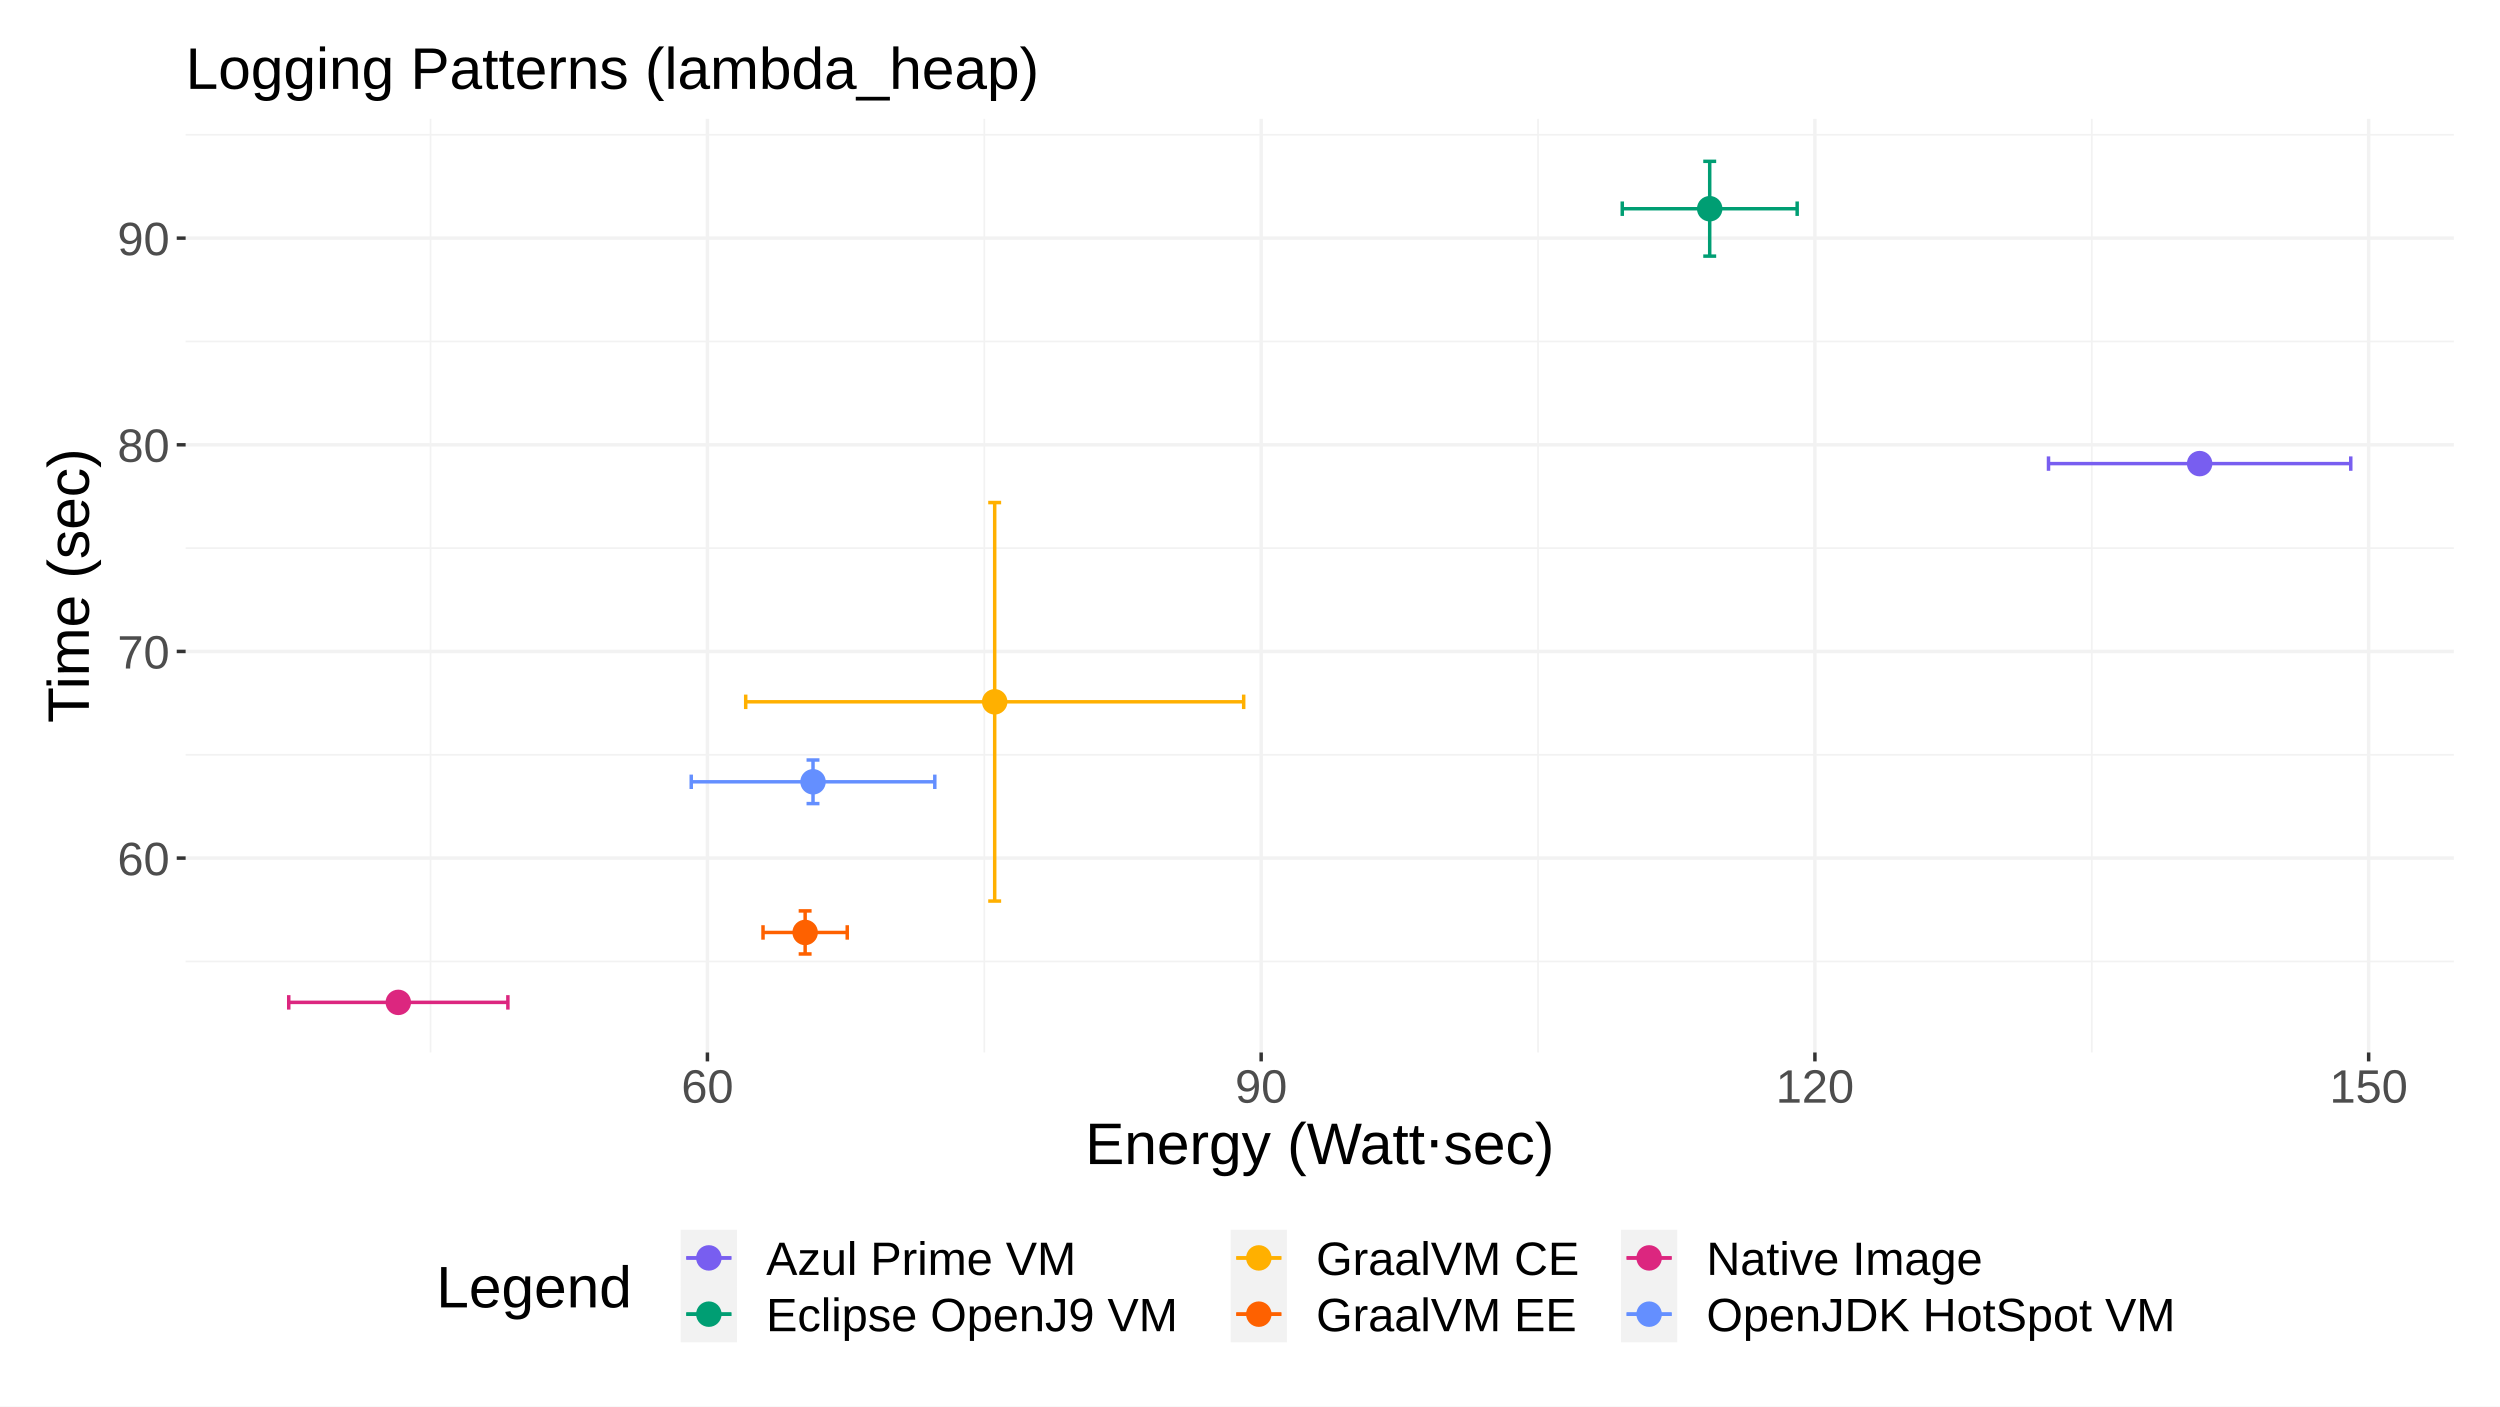
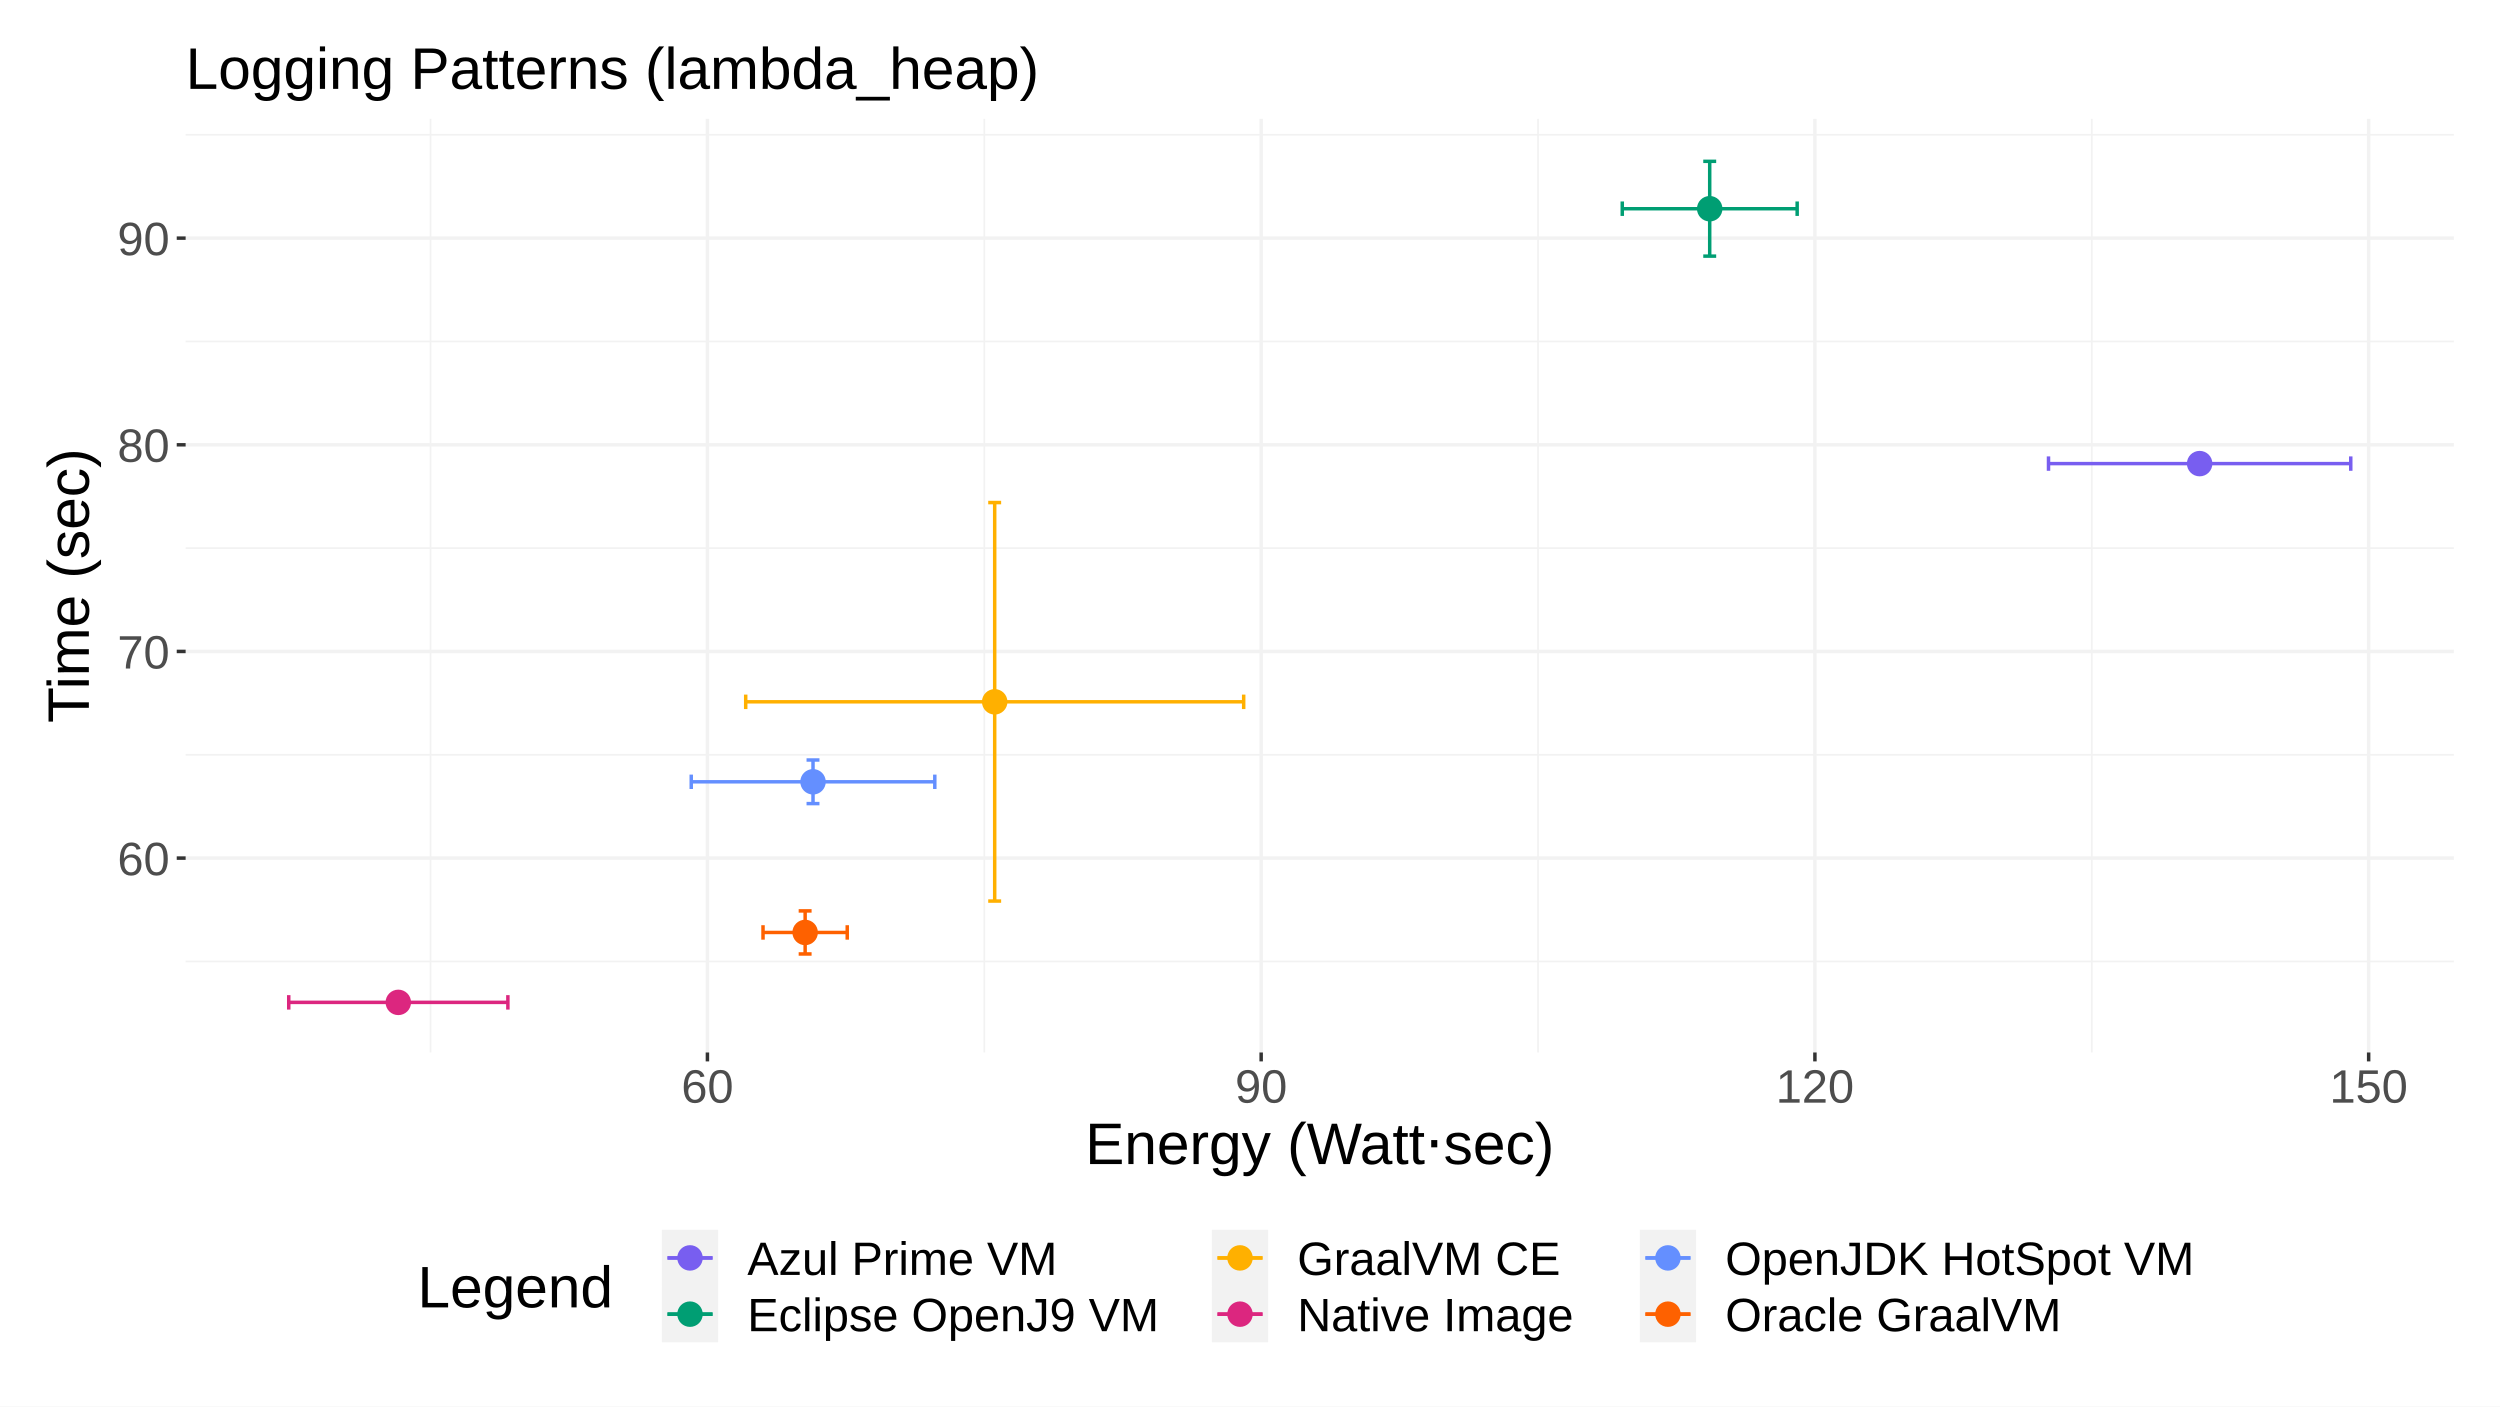
<svg xmlns="http://www.w3.org/2000/svg" class="svglite" width="768.00pt" height="432.00pt" viewBox="0 0 768.00 432.00">
  <defs>
    <style type="text/css">
    .svglite line, .svglite polyline, .svglite polygon, .svglite path, .svglite rect, .svglite circle {
      fill: none;
      stroke: #000000;
      stroke-linecap: round;
      stroke-linejoin: round;
      stroke-miterlimit: 10.00;
    }
    .svglite text {
      white-space: pre;
    }
  </style>
  </defs>
  <rect width="100%" height="100%" style="stroke: none; fill: #FFFFFF;" />
  <defs>
    <clipPath id="cpMC4wMHw3NjguMDB8MC4wMHw0MzIuMDA=">
      <rect x="0.00" y="0.00" width="768.00" height="432.00" />
    </clipPath>
  </defs>
  <g clip-path="url(#cpMC4wMHw3NjguMDB8MC4wMHw0MzIuMDA=)">
    <rect x="0.00" y="0.00" width="768.00" height="432.00" style="stroke-width: 1.07; stroke: #FFFFFF; fill: #FFFFFF;" />
  </g>
  <defs>
    <clipPath id="cpNTcuMDN8NzUzLjgzfDM2LjUyfDMyMy4zMg==">
      <rect x="57.03" y="36.52" width="696.80" height="286.80" />
    </clipPath>
  </defs>
  <g clip-path="url(#cpNTcuMDN8NzUzLjgzfDM2LjUyfDMyMy4zMg==)">
    <rect x="57.03" y="36.52" width="696.80" height="286.80" style="stroke-width: 1.07; stroke: none;" />
    <polyline points="57.03,295.36 753.83,295.36 " style="stroke-width: 0.53; stroke: #F2F2F2; stroke-linecap: butt;" />
    <polyline points="57.03,231.87 753.83,231.87 " style="stroke-width: 0.53; stroke: #F2F2F2; stroke-linecap: butt;" />
    <polyline points="57.03,168.38 753.83,168.38 " style="stroke-width: 0.53; stroke: #F2F2F2; stroke-linecap: butt;" />
    <polyline points="57.03,104.89 753.83,104.89 " style="stroke-width: 0.53; stroke: #F2F2F2; stroke-linecap: butt;" />
    <polyline points="57.03,41.40 753.83,41.40 " style="stroke-width: 0.53; stroke: #F2F2F2; stroke-linecap: butt;" />
    <polyline points="132.26,323.32 132.26,36.52 " style="stroke-width: 0.53; stroke: #F2F2F2; stroke-linecap: butt;" />
    <polyline points="302.38,323.32 302.38,36.52 " style="stroke-width: 0.53; stroke: #F2F2F2; stroke-linecap: butt;" />
    <polyline points="472.49,323.32 472.49,36.52 " style="stroke-width: 0.53; stroke: #F2F2F2; stroke-linecap: butt;" />
    <polyline points="642.60,323.32 642.60,36.52 " style="stroke-width: 0.53; stroke: #F2F2F2; stroke-linecap: butt;" />
    <polyline points="57.03,263.61 753.83,263.61 " style="stroke-width: 1.07; stroke: #F2F2F2; stroke-linecap: butt;" />
    <polyline points="57.03,200.12 753.83,200.12 " style="stroke-width: 1.07; stroke: #F2F2F2; stroke-linecap: butt;" />
    <polyline points="57.03,136.64 753.83,136.64 " style="stroke-width: 1.07; stroke: #F2F2F2; stroke-linecap: butt;" />
    <polyline points="57.03,73.15 753.83,73.15 " style="stroke-width: 1.07; stroke: #F2F2F2; stroke-linecap: butt;" />
    <polyline points="217.32,323.32 217.32,36.52 " style="stroke-width: 1.07; stroke: #F2F2F2; stroke-linecap: butt;" />
    <polyline points="387.43,323.32 387.43,36.52 " style="stroke-width: 1.07; stroke: #F2F2F2; stroke-linecap: butt;" />
    <polyline points="557.54,323.32 557.54,36.52 " style="stroke-width: 1.07; stroke: #F2F2F2; stroke-linecap: butt;" />
    <polyline points="727.65,323.32 727.65,36.52 " style="stroke-width: 1.07; stroke: #F2F2F2; stroke-linecap: butt;" />
    <circle cx="675.73" cy="142.42" r="3.56" style="stroke-width: 0.71; stroke: #785EF0; fill: #785EF0;" />
    <circle cx="525.22" cy="64.12" r="3.56" style="stroke-width: 0.71; stroke: #009E73; fill: #009E73;" />
    <circle cx="305.57" cy="215.60" r="3.56" style="stroke-width: 0.71; stroke: #FFB000; fill: #FFB000;" />
    <circle cx="247.34" cy="286.45" r="3.56" style="stroke-width: 0.71; stroke: #FE6100; fill: #FE6100;" />
    <circle cx="122.36" cy="307.93" r="3.56" style="stroke-width: 0.71; stroke: #DC267F; fill: #DC267F;" />
    <circle cx="249.76" cy="240.17" r="3.56" style="stroke-width: 0.71; stroke: #648FFF; fill: #648FFF;" />
    <polyline points="722.15,144.64 722.15,140.20 " style="stroke-width: 1.07; stroke: #785EF0; stroke-linecap: butt;" />
    <polyline points="722.15,142.42 629.30,142.42 " style="stroke-width: 1.07; stroke: #785EF0; stroke-linecap: butt;" />
    <polyline points="629.30,144.64 629.30,140.20 " style="stroke-width: 1.07; stroke: #785EF0; stroke-linecap: butt;" />
    <polyline points="552.09,66.34 552.09,61.89 " style="stroke-width: 1.07; stroke: #009E73; stroke-linecap: butt;" />
    <polyline points="552.09,64.12 498.36,64.12 " style="stroke-width: 1.07; stroke: #009E73; stroke-linecap: butt;" />
    <polyline points="498.36,66.34 498.36,61.89 " style="stroke-width: 1.07; stroke: #009E73; stroke-linecap: butt;" />
    <polyline points="382.06,217.82 382.06,213.38 " style="stroke-width: 1.07; stroke: #FFB000; stroke-linecap: butt;" />
    <polyline points="382.06,215.60 229.08,215.60 " style="stroke-width: 1.07; stroke: #FFB000; stroke-linecap: butt;" />
    <polyline points="229.08,217.82 229.08,213.38 " style="stroke-width: 1.07; stroke: #FFB000; stroke-linecap: butt;" />
    <polyline points="260.27,288.67 260.27,284.22 " style="stroke-width: 1.07; stroke: #FE6100; stroke-linecap: butt;" />
    <polyline points="260.27,286.45 234.40,286.45 " style="stroke-width: 1.07; stroke: #FE6100; stroke-linecap: butt;" />
    <polyline points="234.40,288.67 234.40,284.22 " style="stroke-width: 1.07; stroke: #FE6100; stroke-linecap: butt;" />
    <polyline points="156.02,310.15 156.02,305.71 " style="stroke-width: 1.07; stroke: #DC267F; stroke-linecap: butt;" />
    <polyline points="156.02,307.93 88.70,307.93 " style="stroke-width: 1.07; stroke: #DC267F; stroke-linecap: butt;" />
    <polyline points="88.70,310.15 88.70,305.71 " style="stroke-width: 1.07; stroke: #DC267F; stroke-linecap: butt;" />
    <polyline points="287.17,242.39 287.17,237.95 " style="stroke-width: 1.07; stroke: #648FFF; stroke-linecap: butt;" />
    <polyline points="287.17,240.17 212.35,240.17 " style="stroke-width: 1.07; stroke: #648FFF; stroke-linecap: butt;" />
    <polyline points="212.35,242.39 212.35,237.95 " style="stroke-width: 1.07; stroke: #648FFF; stroke-linecap: butt;" />
    <polyline points="673.74,140.91 677.71,140.91 " style="stroke-width: 1.07; stroke: #785EF0; stroke-linecap: butt;" />
    <polyline points="675.73,140.91 675.73,143.92 " style="stroke-width: 1.07; stroke: #785EF0; stroke-linecap: butt;" />
    <polyline points="673.74,143.92 677.71,143.92 " style="stroke-width: 1.07; stroke: #785EF0; stroke-linecap: butt;" />
    <polyline points="523.24,49.56 527.21,49.56 " style="stroke-width: 1.07; stroke: #009E73; stroke-linecap: butt;" />
    <polyline points="525.22,49.56 525.22,78.68 " style="stroke-width: 1.07; stroke: #009E73; stroke-linecap: butt;" />
    <polyline points="523.24,78.68 527.21,78.68 " style="stroke-width: 1.07; stroke: #009E73; stroke-linecap: butt;" />
    <polyline points="303.58,154.39 307.55,154.39 " style="stroke-width: 1.07; stroke: #FFB000; stroke-linecap: butt;" />
    <polyline points="305.57,154.39 305.57,276.80 " style="stroke-width: 1.07; stroke: #FFB000; stroke-linecap: butt;" />
    <polyline points="303.58,276.80 307.55,276.80 " style="stroke-width: 1.07; stroke: #FFB000; stroke-linecap: butt;" />
    <polyline points="245.35,279.83 249.32,279.83 " style="stroke-width: 1.07; stroke: #FE6100; stroke-linecap: butt;" />
    <polyline points="247.34,279.83 247.34,293.06 " style="stroke-width: 1.07; stroke: #FE6100; stroke-linecap: butt;" />
    <polyline points="245.35,293.06 249.32,293.06 " style="stroke-width: 1.07; stroke: #FE6100; stroke-linecap: butt;" />
    <polyline points="120.38,305.58 124.35,305.58 " style="stroke-width: 1.07; stroke: #DC267F; stroke-linecap: butt;" />
    <polyline points="122.36,305.58 122.36,310.29 " style="stroke-width: 1.07; stroke: #DC267F; stroke-linecap: butt;" />
    <polyline points="120.38,310.29 124.35,310.29 " style="stroke-width: 1.07; stroke: #DC267F; stroke-linecap: butt;" />
    <polyline points="247.77,233.47 251.74,233.47 " style="stroke-width: 1.07; stroke: #648FFF; stroke-linecap: butt;" />
    <polyline points="249.76,233.47 249.76,246.87 " style="stroke-width: 1.07; stroke: #648FFF; stroke-linecap: butt;" />
    <polyline points="247.77,246.87 251.74,246.87 " style="stroke-width: 1.07; stroke: #648FFF; stroke-linecap: butt;" />
  </g>
  <g clip-path="url(#cpMC4wMHw3NjguMDB8MC4wMHw0MzIuMDA=)">
    <text x="52.10" y="268.86" text-anchor="end" style="font-size: 14.40px;fill: #4D4D4D; font-family: &quot;Liberation Sans&quot;;" textLength="18.32px" lengthAdjust="spacingAndGlyphs">60</text>
    <text x="52.10" y="205.37" text-anchor="end" style="font-size: 14.40px;fill: #4D4D4D; font-family: &quot;Liberation Sans&quot;;" textLength="18.32px" lengthAdjust="spacingAndGlyphs">70</text>
    <text x="52.10" y="141.88" text-anchor="end" style="font-size: 14.40px;fill: #4D4D4D; font-family: &quot;Liberation Sans&quot;;" textLength="18.32px" lengthAdjust="spacingAndGlyphs">80</text>
    <text x="52.10" y="78.39" text-anchor="end" style="font-size: 14.40px;fill: #4D4D4D; font-family: &quot;Liberation Sans&quot;;" textLength="18.32px" lengthAdjust="spacingAndGlyphs">90</text>
    <polyline points="54.29,263.61 57.03,263.61 " style="stroke-width: 1.07; stroke: #333333; stroke-linecap: butt;" />
    <polyline points="54.29,200.12 57.03,200.12 " style="stroke-width: 1.07; stroke: #333333; stroke-linecap: butt;" />
    <polyline points="54.29,136.64 57.03,136.64 " style="stroke-width: 1.07; stroke: #333333; stroke-linecap: butt;" />
    <polyline points="54.29,73.15 57.03,73.15 " style="stroke-width: 1.07; stroke: #333333; stroke-linecap: butt;" />
    <polyline points="217.32,326.06 217.32,323.32 " style="stroke-width: 1.07; stroke: #333333; stroke-linecap: butt;" />
    <polyline points="387.43,326.06 387.43,323.32 " style="stroke-width: 1.07; stroke: #333333; stroke-linecap: butt;" />
    <polyline points="557.54,326.06 557.54,323.32 " style="stroke-width: 1.07; stroke: #333333; stroke-linecap: butt;" />
    <polyline points="727.65,326.06 727.65,323.32 " style="stroke-width: 1.07; stroke: #333333; stroke-linecap: butt;" />
    <text x="217.32" y="338.74" text-anchor="middle" style="font-size: 14.40px;fill: #4D4D4D; font-family: &quot;Liberation Sans&quot;;" textLength="18.32px" lengthAdjust="spacingAndGlyphs">60</text>
    <text x="387.43" y="338.74" text-anchor="middle" style="font-size: 14.40px;fill: #4D4D4D; font-family: &quot;Liberation Sans&quot;;" textLength="18.32px" lengthAdjust="spacingAndGlyphs">90</text>
    <text x="557.54" y="338.74" text-anchor="middle" style="font-size: 14.40px;fill: #4D4D4D; font-family: &quot;Liberation Sans&quot;;" textLength="27.48px" lengthAdjust="spacingAndGlyphs">120</text>
    <text x="727.65" y="338.74" text-anchor="middle" style="font-size: 14.40px;fill: #4D4D4D; font-family: &quot;Liberation Sans&quot;;" textLength="27.48px" lengthAdjust="spacingAndGlyphs">150</text>
    <text x="405.43" y="357.60" text-anchor="middle" style="font-size: 18.00px; font-family: &quot;Liberation Sans&quot;;" textLength="160.65px" lengthAdjust="spacingAndGlyphs">Energy (Watt⋅sec)</text>
    <text transform="translate(27.30,179.92) rotate(-90)" text-anchor="middle" style="font-size: 18.00px; font-family: &quot;Liberation Sans&quot;;" textLength="94.16px" lengthAdjust="spacingAndGlyphs">Time (sec)</text>
-     <rect x="128.55" y="372.31" width="553.75" height="45.52" style="stroke-width: 1.07; stroke: none; fill: #FFFFFF;" />
-     <text x="134.03" y="401.63" style="font-size: 18.00px; font-family: &quot;Liberation Sans&quot;;" textLength="66.12px" lengthAdjust="spacingAndGlyphs">Legend</text>
-     <rect x="209.12" y="377.79" width="17.28" height="17.28" style="stroke-width: 1.07; stroke: none; fill: #F2F2F2;" />
-     <circle cx="217.76" cy="386.43" r="3.56" style="stroke-width: 0.71; stroke: #785EF0; fill: #785EF0;" />
-     <line x1="210.84" y1="386.43" x2="224.67" y2="386.43" style="stroke-width: 1.07; stroke: #785EF0; stroke-linecap: butt;" />
-     <line x1="210.84" y1="386.43" x2="224.67" y2="386.43" style="stroke-width: 1.07; stroke: #785EF0; stroke-linecap: butt;" />
-     <rect x="209.12" y="395.07" width="17.28" height="17.28" style="stroke-width: 1.07; stroke: none; fill: #F2F2F2;" />
-     <circle cx="217.76" cy="403.71" r="3.56" style="stroke-width: 0.71; stroke: #009E73; fill: #009E73;" />
-     <line x1="210.84" y1="403.71" x2="224.67" y2="403.71" style="stroke-width: 1.07; stroke: #009E73; stroke-linecap: butt;" />
-     <line x1="210.84" y1="403.71" x2="224.67" y2="403.71" style="stroke-width: 1.07; stroke: #009E73; stroke-linecap: butt;" />
-     <rect x="378.07" y="377.79" width="17.28" height="17.28" style="stroke-width: 1.07; stroke: none; fill: #F2F2F2;" />
-     <circle cx="386.71" cy="386.43" r="3.56" style="stroke-width: 0.71; stroke: #FFB000; fill: #FFB000;" />
-     <line x1="379.80" y1="386.43" x2="393.62" y2="386.43" style="stroke-width: 1.07; stroke: #FFB000; stroke-linecap: butt;" />
-     <line x1="379.80" y1="386.43" x2="393.62" y2="386.43" style="stroke-width: 1.07; stroke: #FFB000; stroke-linecap: butt;" />
-     <rect x="378.07" y="395.07" width="17.28" height="17.28" style="stroke-width: 1.07; stroke: none; fill: #F2F2F2;" />
-     <circle cx="386.71" cy="403.71" r="3.56" style="stroke-width: 0.71; stroke: #FE6100; fill: #FE6100;" />
-     <line x1="379.80" y1="403.71" x2="393.62" y2="403.71" style="stroke-width: 1.07; stroke: #FE6100; stroke-linecap: butt;" />
-     <line x1="379.80" y1="403.71" x2="393.62" y2="403.71" style="stroke-width: 1.07; stroke: #FE6100; stroke-linecap: butt;" />
-     <rect x="497.97" y="377.79" width="17.28" height="17.28" style="stroke-width: 1.07; stroke: none; fill: #F2F2F2;" />
-     <circle cx="506.61" cy="386.43" r="3.56" style="stroke-width: 0.71; stroke: #DC267F; fill: #DC267F;" />
-     <line x1="499.70" y1="386.43" x2="513.52" y2="386.43" style="stroke-width: 1.07; stroke: #DC267F; stroke-linecap: butt;" />
-     <line x1="499.70" y1="386.43" x2="513.52" y2="386.43" style="stroke-width: 1.07; stroke: #DC267F; stroke-linecap: butt;" />
-     <rect x="497.97" y="395.07" width="17.28" height="17.28" style="stroke-width: 1.07; stroke: none; fill: #F2F2F2;" />
-     <circle cx="506.61" cy="403.71" r="3.56" style="stroke-width: 0.71; stroke: #648FFF; fill: #648FFF;" />
-     <line x1="499.70" y1="403.71" x2="513.52" y2="403.71" style="stroke-width: 1.07; stroke: #648FFF; stroke-linecap: butt;" />
-     <line x1="499.70" y1="403.71" x2="513.52" y2="403.71" style="stroke-width: 1.07; stroke: #648FFF; stroke-linecap: butt;" />
-     <text x="235.36" y="391.67" style="font-size: 14.40px; font-family: &quot;Liberation Sans&quot;;" textLength="103.13px" lengthAdjust="spacingAndGlyphs">Azul Prime VM</text>
-     <text x="235.36" y="408.95" style="font-size: 14.40px; font-family: &quot;Liberation Sans&quot;;" textLength="133.74px" lengthAdjust="spacingAndGlyphs">Eclipse OpenJ9 VM</text>
-     <text x="404.32" y="391.67" style="font-size: 14.40px; font-family: &quot;Liberation Sans&quot;;" textLength="84.69px" lengthAdjust="spacingAndGlyphs">GraalVM CE</text>
-     <text x="404.32" y="408.95" style="font-size: 14.40px; font-family: &quot;Liberation Sans&quot;;" textLength="83.73px" lengthAdjust="spacingAndGlyphs">GraalVM EE</text>
-     <text x="524.21" y="391.67" style="font-size: 14.40px; font-family: &quot;Liberation Sans&quot;;" textLength="96.25px" lengthAdjust="spacingAndGlyphs">Native Image</text>
-     <text x="524.21" y="408.95" style="font-size: 14.40px; font-family: &quot;Liberation Sans&quot;;" textLength="152.61px" lengthAdjust="spacingAndGlyphs">OpenJDK HotSpot VM</text>
+     <rect x="122.77" y="372.31" width="565.32" height="45.52" style="stroke-width: 1.07; stroke: none; fill: #FFFFFF;" />
+     <text x="128.25" y="401.63" style="font-size: 18.00px; font-family: &quot;Liberation Sans&quot;;" textLength="66.12px" lengthAdjust="spacingAndGlyphs">Legend</text>
+     <rect x="203.33" y="377.79" width="17.28" height="17.28" style="stroke-width: 1.07; stroke: none; fill: #F2F2F2;" />
+     <circle cx="211.97" cy="386.43" r="3.56" style="stroke-width: 0.71; stroke: #785EF0; fill: #785EF0;" />
+     <line x1="205.06" y1="386.43" x2="218.89" y2="386.43" style="stroke-width: 1.07; stroke: #785EF0; stroke-linecap: butt;" />
+     <line x1="205.06" y1="386.43" x2="218.89" y2="386.43" style="stroke-width: 1.07; stroke: #785EF0; stroke-linecap: butt;" />
+     <rect x="203.33" y="395.07" width="17.28" height="17.28" style="stroke-width: 1.07; stroke: none; fill: #F2F2F2;" />
+     <circle cx="211.97" cy="403.71" r="3.56" style="stroke-width: 0.71; stroke: #009E73; fill: #009E73;" />
+     <line x1="205.06" y1="403.71" x2="218.89" y2="403.71" style="stroke-width: 1.07; stroke: #009E73; stroke-linecap: butt;" />
+     <line x1="205.06" y1="403.71" x2="218.89" y2="403.71" style="stroke-width: 1.07; stroke: #009E73; stroke-linecap: butt;" />
+     <rect x="372.29" y="377.79" width="17.28" height="17.28" style="stroke-width: 1.07; stroke: none; fill: #F2F2F2;" />
+     <circle cx="380.93" cy="386.43" r="3.56" style="stroke-width: 0.71; stroke: #FFB000; fill: #FFB000;" />
+     <line x1="374.02" y1="386.43" x2="387.84" y2="386.43" style="stroke-width: 1.07; stroke: #FFB000; stroke-linecap: butt;" />
+     <line x1="374.02" y1="386.43" x2="387.84" y2="386.43" style="stroke-width: 1.07; stroke: #FFB000; stroke-linecap: butt;" />
+     <rect x="372.29" y="395.07" width="17.28" height="17.28" style="stroke-width: 1.07; stroke: none; fill: #F2F2F2;" />
+     <circle cx="380.93" cy="403.71" r="3.56" style="stroke-width: 0.71; stroke: #DC267F; fill: #DC267F;" />
+     <line x1="374.02" y1="403.71" x2="387.84" y2="403.71" style="stroke-width: 1.07; stroke: #DC267F; stroke-linecap: butt;" />
+     <line x1="374.02" y1="403.71" x2="387.84" y2="403.71" style="stroke-width: 1.07; stroke: #DC267F; stroke-linecap: butt;" />
+     <rect x="503.75" y="377.79" width="17.28" height="17.28" style="stroke-width: 1.07; stroke: none; fill: #F2F2F2;" />
+     <circle cx="512.39" cy="386.43" r="3.56" style="stroke-width: 0.71; stroke: #648FFF; fill: #648FFF;" />
+     <line x1="505.48" y1="386.43" x2="519.30" y2="386.43" style="stroke-width: 1.07; stroke: #648FFF; stroke-linecap: butt;" />
+     <line x1="505.48" y1="386.43" x2="519.30" y2="386.43" style="stroke-width: 1.07; stroke: #648FFF; stroke-linecap: butt;" />
+     <rect x="503.75" y="395.07" width="17.28" height="17.28" style="stroke-width: 1.07; stroke: none; fill: #F2F2F2;" />
+     <circle cx="512.39" cy="403.71" r="3.56" style="stroke-width: 0.71; stroke: #FE6100; fill: #FE6100;" />
+     <line x1="505.48" y1="403.71" x2="519.30" y2="403.71" style="stroke-width: 1.07; stroke: #FE6100; stroke-linecap: butt;" />
+     <line x1="505.48" y1="403.71" x2="519.30" y2="403.71" style="stroke-width: 1.07; stroke: #FE6100; stroke-linecap: butt;" />
+     <text x="229.58" y="391.67" style="font-size: 14.40px; font-family: &quot;Liberation Sans&quot;;" textLength="103.13px" lengthAdjust="spacingAndGlyphs">Azul Prime VM</text>
+     <text x="229.58" y="408.95" style="font-size: 14.40px; font-family: &quot;Liberation Sans&quot;;" textLength="133.74px" lengthAdjust="spacingAndGlyphs">Eclipse OpenJ9 VM</text>
+     <text x="398.53" y="391.67" style="font-size: 14.40px; font-family: &quot;Liberation Sans&quot;;" textLength="84.69px" lengthAdjust="spacingAndGlyphs">GraalVM CE</text>
+     <text x="398.53" y="408.95" style="font-size: 14.40px; font-family: &quot;Liberation Sans&quot;;" textLength="96.25px" lengthAdjust="spacingAndGlyphs">Native Image</text>
+     <text x="530.00" y="391.67" style="font-size: 14.40px; font-family: &quot;Liberation Sans&quot;;" textLength="152.61px" lengthAdjust="spacingAndGlyphs">OpenJDK HotSpot VM</text>
+     <text x="530.00" y="408.95" style="font-size: 14.40px; font-family: &quot;Liberation Sans&quot;;" textLength="112.37px" lengthAdjust="spacingAndGlyphs">Oracle GraalVM</text>
    <text x="57.03" y="27.30" style="font-size: 18.00px; font-family: &quot;Liberation Sans&quot;;" textLength="292.42px" lengthAdjust="spacingAndGlyphs">Logging Patterns (lambda_heap)</text>
  </g>
</svg>
